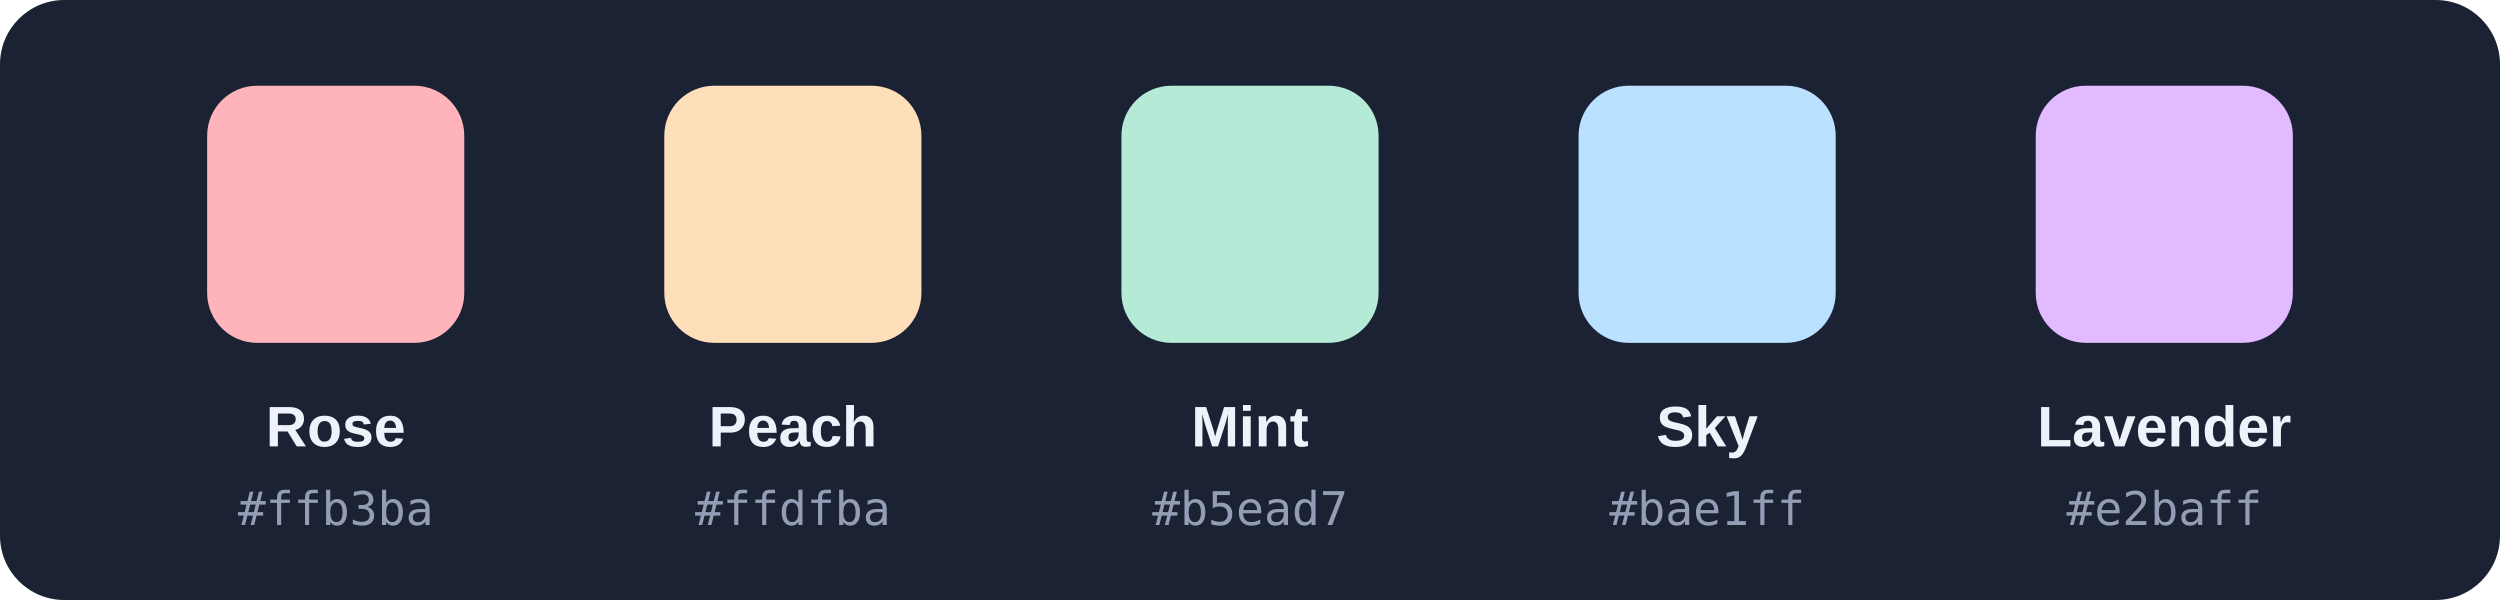
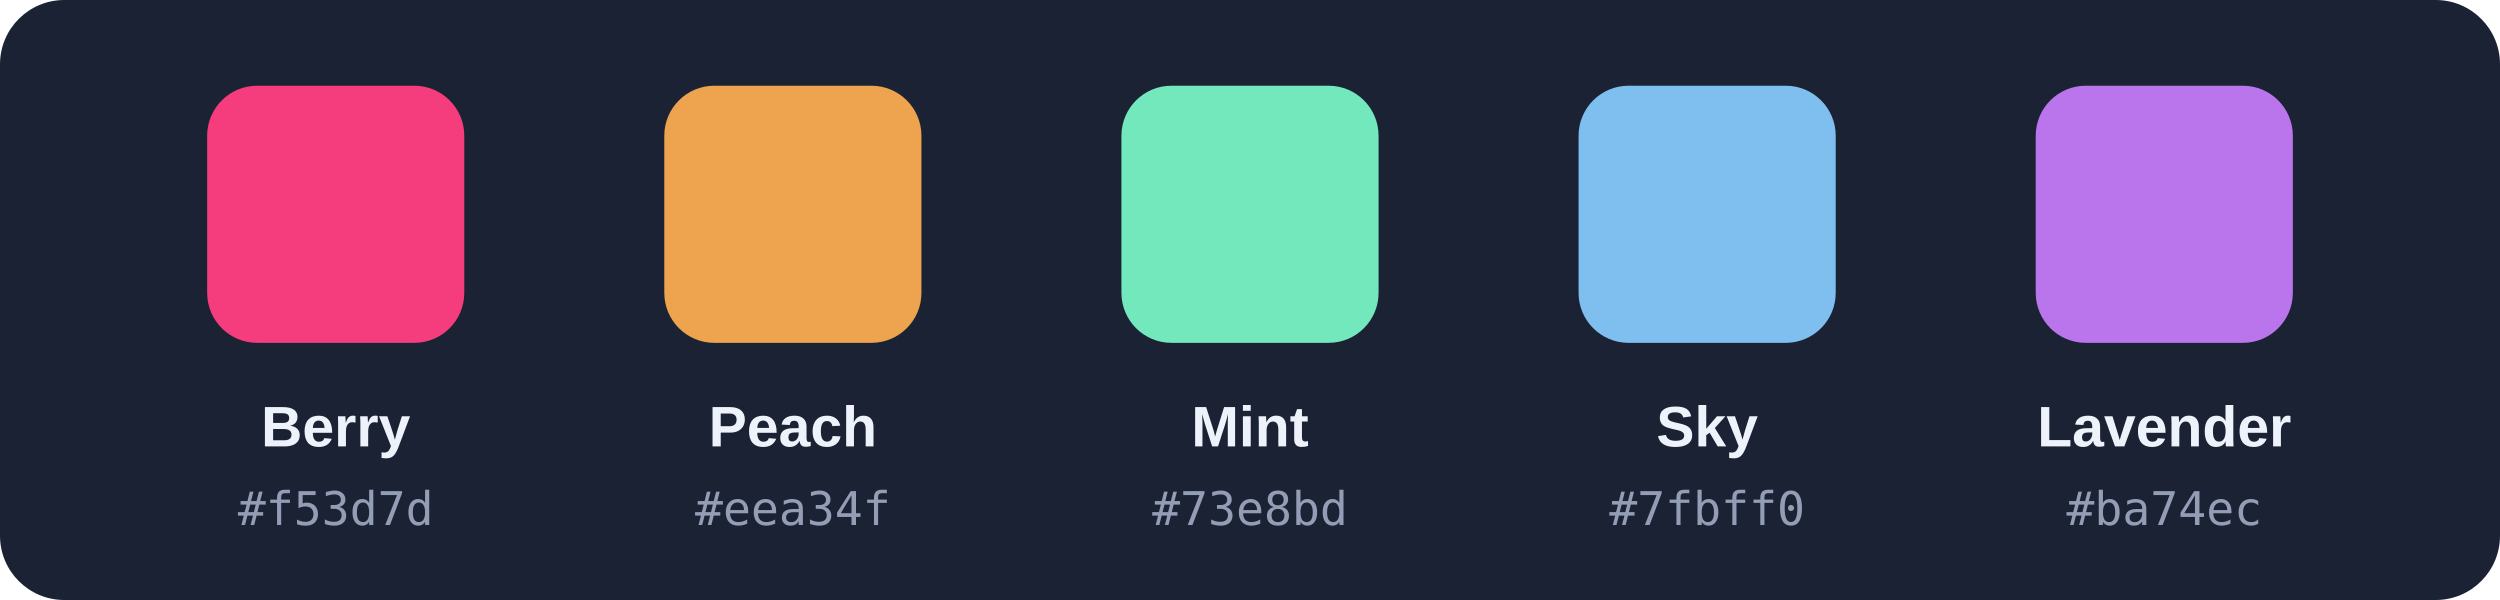
- <svg xmlns="http://www.w3.org/2000/svg" viewBox="0 0 700 168" role="img" aria-label="Default palette: Rose #ffb3ba, Peach #ffdfba, Mint #b5ead7, Sky #bae1ff, Lavender #e2baff">
+ <svg xmlns="http://www.w3.org/2000/svg" viewBox="0 0 700 168" role="img" aria-label="Default palette: Berry #f53d7d, Peach #eea34f, Mint #73e8bd, Sky #7fbff0, Lavender #ba74ec">
  <rect x="0" y="0" width="700" height="168" rx="18" fill="#1b2233" />
-   <rect x="58" y="24" width="72" height="72" rx="14" fill="#ffb3ba" />
-   <text x="94" y="125" text-anchor="middle" font-family="-apple-system, BlinkMacSystemFont, 'Segoe UI', 'Helvetica Neue', Arial, sans-serif" font-size="16" font-weight="600" fill="#eef2fa">Rose</text>
-   <text x="94" y="147" text-anchor="middle" font-family="ui-monospace, 'SF Mono', Menlo, Consolas, monospace" font-size="13" fill="#939db6">#ffb3ba</text>
-   <rect x="186" y="24" width="72" height="72" rx="14" fill="#ffdfba" />
+   <rect x="58" y="24" width="72" height="72" rx="14" fill="#f53d7d" />
+   <text x="94" y="125" text-anchor="middle" font-family="-apple-system, BlinkMacSystemFont, 'Segoe UI', 'Helvetica Neue', Arial, sans-serif" font-size="16" font-weight="600" fill="#eef2fa">Berry</text>
+   <text x="94" y="147" text-anchor="middle" font-family="ui-monospace, 'SF Mono', Menlo, Consolas, monospace" font-size="13" fill="#939db6">#f53d7d</text>
+   <rect x="186" y="24" width="72" height="72" rx="14" fill="#eea34f" />
  <text x="222" y="125" text-anchor="middle" font-family="-apple-system, BlinkMacSystemFont, 'Segoe UI', 'Helvetica Neue', Arial, sans-serif" font-size="16" font-weight="600" fill="#eef2fa">Peach</text>
-   <text x="222" y="147" text-anchor="middle" font-family="ui-monospace, 'SF Mono', Menlo, Consolas, monospace" font-size="13" fill="#939db6">#ffdfba</text>
-   <rect x="314" y="24" width="72" height="72" rx="14" fill="#b5ead7" />
+   <text x="222" y="147" text-anchor="middle" font-family="ui-monospace, 'SF Mono', Menlo, Consolas, monospace" font-size="13" fill="#939db6">#eea34f</text>
+   <rect x="314" y="24" width="72" height="72" rx="14" fill="#73e8bd" />
  <text x="350" y="125" text-anchor="middle" font-family="-apple-system, BlinkMacSystemFont, 'Segoe UI', 'Helvetica Neue', Arial, sans-serif" font-size="16" font-weight="600" fill="#eef2fa">Mint</text>
-   <text x="350" y="147" text-anchor="middle" font-family="ui-monospace, 'SF Mono', Menlo, Consolas, monospace" font-size="13" fill="#939db6">#b5ead7</text>
-   <rect x="442" y="24" width="72" height="72" rx="14" fill="#bae1ff" />
+   <text x="350" y="147" text-anchor="middle" font-family="ui-monospace, 'SF Mono', Menlo, Consolas, monospace" font-size="13" fill="#939db6">#73e8bd</text>
+   <rect x="442" y="24" width="72" height="72" rx="14" fill="#7fbff0" />
  <text x="478" y="125" text-anchor="middle" font-family="-apple-system, BlinkMacSystemFont, 'Segoe UI', 'Helvetica Neue', Arial, sans-serif" font-size="16" font-weight="600" fill="#eef2fa">Sky</text>
-   <text x="478" y="147" text-anchor="middle" font-family="ui-monospace, 'SF Mono', Menlo, Consolas, monospace" font-size="13" fill="#939db6">#bae1ff</text>
-   <rect x="570" y="24" width="72" height="72" rx="14" fill="#e2baff" />
+   <text x="478" y="147" text-anchor="middle" font-family="ui-monospace, 'SF Mono', Menlo, Consolas, monospace" font-size="13" fill="#939db6">#7fbff0</text>
+   <rect x="570" y="24" width="72" height="72" rx="14" fill="#ba74ec" />
  <text x="606" y="125" text-anchor="middle" font-family="-apple-system, BlinkMacSystemFont, 'Segoe UI', 'Helvetica Neue', Arial, sans-serif" font-size="16" font-weight="600" fill="#eef2fa">Lavender</text>
-   <text x="606" y="147" text-anchor="middle" font-family="ui-monospace, 'SF Mono', Menlo, Consolas, monospace" font-size="13" fill="#939db6">#e2baff</text>
+   <text x="606" y="147" text-anchor="middle" font-family="ui-monospace, 'SF Mono', Menlo, Consolas, monospace" font-size="13" fill="#939db6">#ba74ec</text>
</svg>
